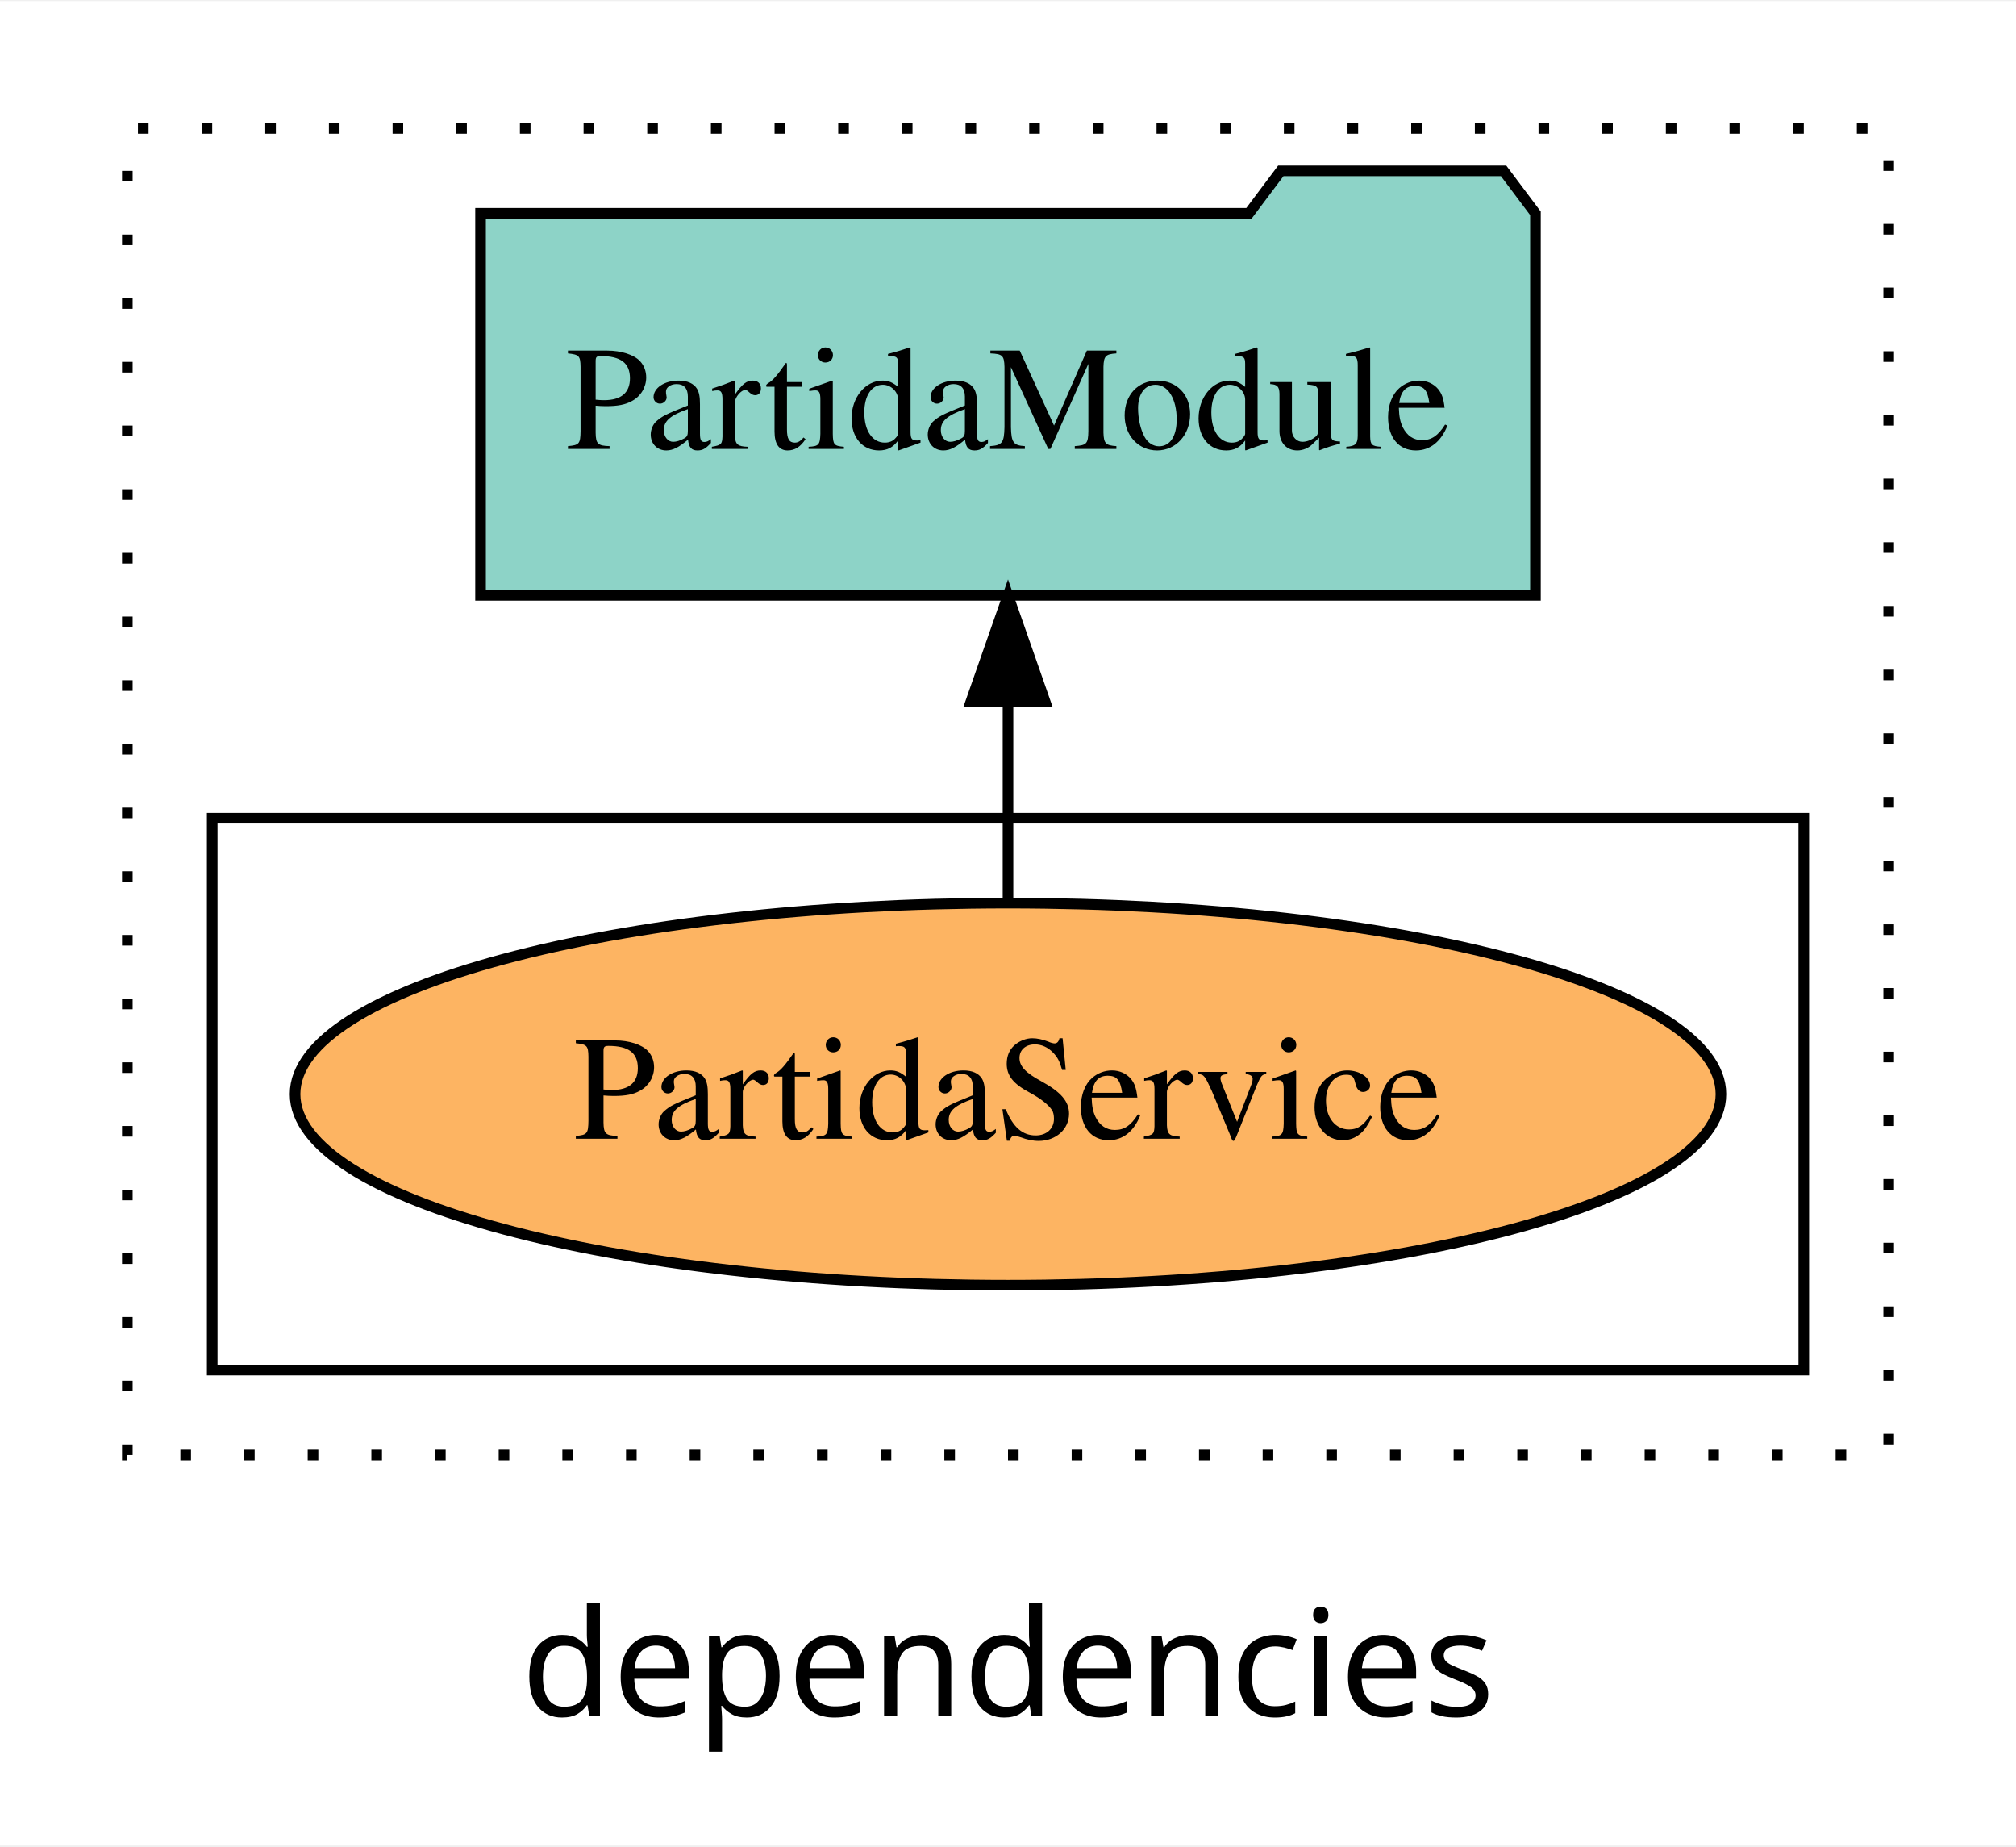
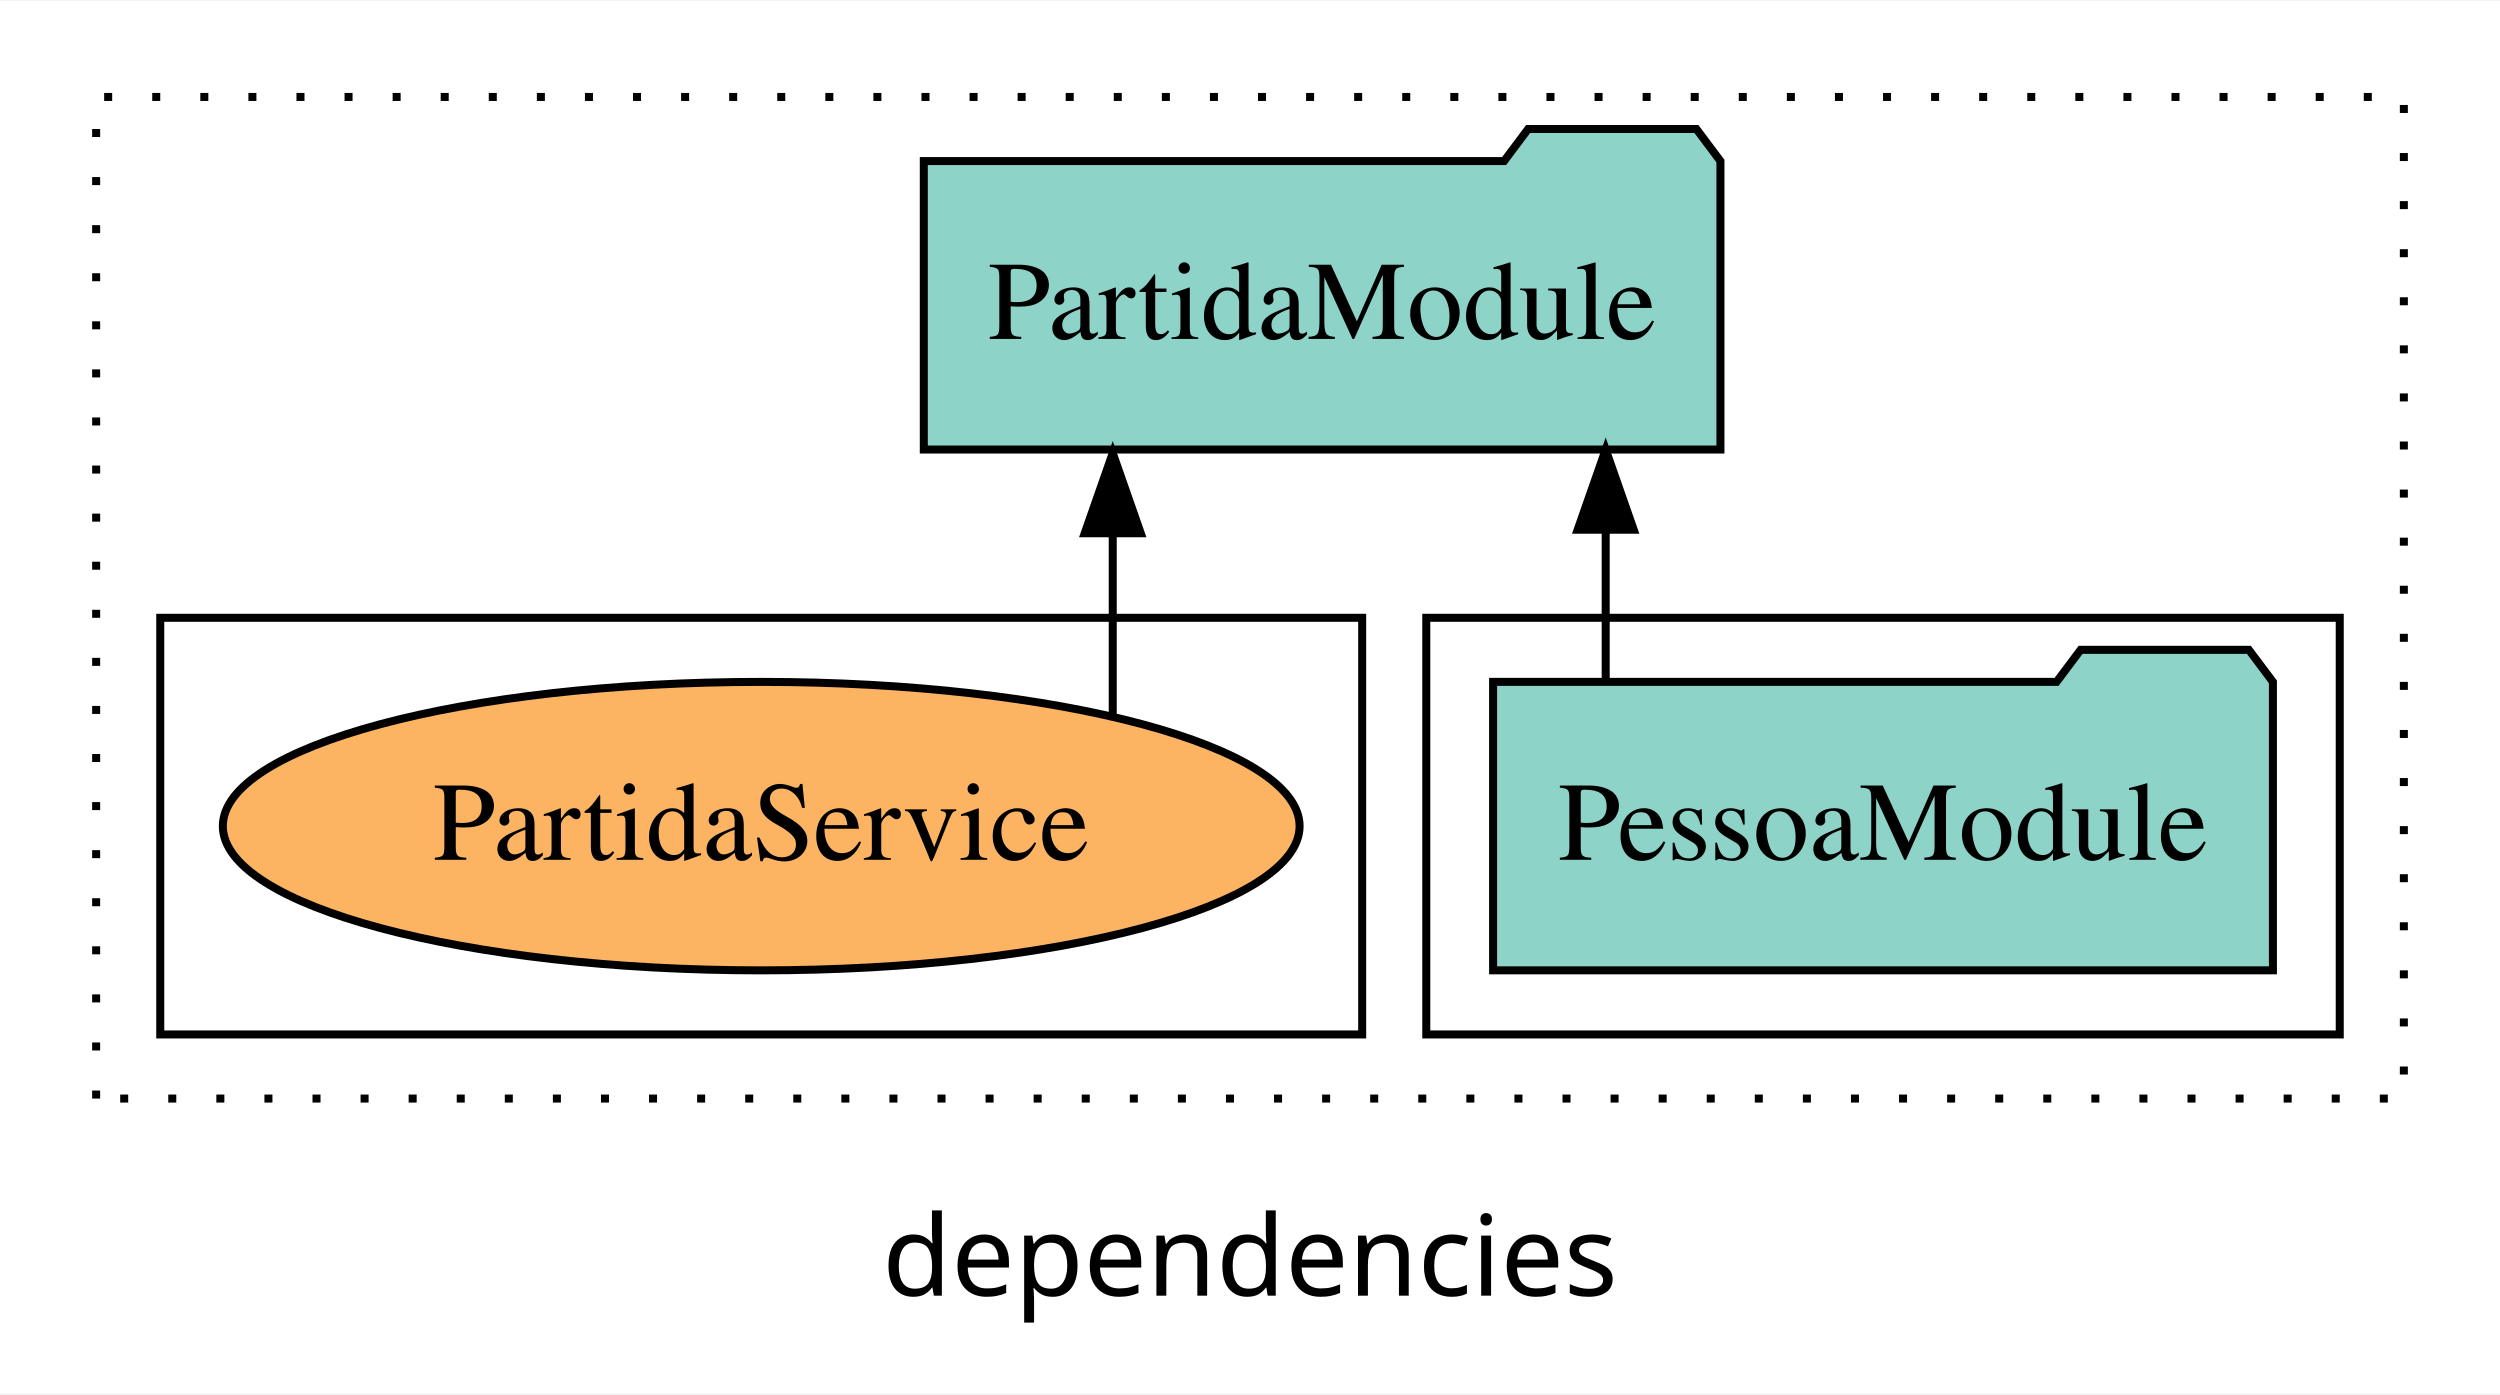
- <svg xmlns="http://www.w3.org/2000/svg" width="190pt" height="174pt" viewBox="0.00 0.00 190.00 173.80">
+ <svg xmlns="http://www.w3.org/2000/svg" width="312pt" height="174pt" viewBox="0.00 0.00 312.00 173.80">
  <g id="graph0" class="graph" transform="scale(1 1) rotate(0) translate(4 169.8)">
-     <polygon fill="white" stroke="transparent" points="-4,4 -4,-169.8 186,-169.8 186,4 -4,4" />
-     <text text-anchor="middle" x="91" y="-8.2" font-family="sans-serif" font-size="14.00">dependencies</text>
+     <polygon fill="white" stroke="transparent" points="-4,4 -4,-169.8 308,-169.8 308,4 -4,4" />
+     <text text-anchor="middle" x="152" y="-8.2" font-family="sans-serif" font-size="14.00">dependencies</text>
    <g id="clust1" class="cluster">
-       <polygon fill="none" stroke="black" stroke-dasharray="1,5" points="8,-32.8 8,-157.8 174,-157.8 174,-32.8 8,-32.8" />
+       <polygon fill="none" stroke="black" stroke-dasharray="1,5" points="8,-32.8 8,-157.8 296,-157.8 296,-32.8 8,-32.8" />
+     </g>
+     <g id="clust3" class="cluster">
+       <polygon fill="none" stroke="black" points="174,-40.8 174,-92.8 288,-92.8 288,-40.8 174,-40.8" />
    </g>
    <g id="clust6" class="cluster">
      <polygon fill="none" stroke="black" points="16,-40.8 16,-92.8 166,-92.8 166,-40.8 16,-40.8" />
    </g>
    <g id="node1" class="node">
+       <polygon fill="#8dd3c7" stroke="black" points="279.66,-84.8 276.66,-88.8 255.66,-88.8 252.66,-84.8 182.34,-84.8 182.34,-48.8 279.66,-48.8 279.66,-84.8" />
+       <text text-anchor="middle" x="231" y="-62.6" font-family="Times,serif" font-size="14.00">PessoaModule</text>
+     </g>
+     <g id="node2" class="node">
+       <polygon fill="#8dd3c7" stroke="black" points="210.71,-149.8 207.71,-153.8 186.71,-153.8 183.71,-149.8 111.29,-149.8 111.29,-113.8 210.71,-113.8 210.71,-149.8" />
+       <text text-anchor="middle" x="161" y="-127.6" font-family="Times,serif" font-size="14.00">PartidaModule</text>
+     </g>
+     <g id="edge1" class="edge">
+       <path fill="none" stroke="black" d="M196.39,-84.91C196.39,-84.91 196.39,-103.79 196.39,-103.79" />
+       <polygon fill="black" stroke="black" points="192.89,-103.79 196.39,-113.79 199.89,-103.79 192.89,-103.79" />
+     </g>
+     <g id="node3" class="node">
      <ellipse fill="#fdb462" stroke="black" cx="91" cy="-66.8" rx="67.19" ry="18" />
      <text text-anchor="middle" x="91" y="-62.6" font-family="Times,serif" font-size="14.00">PartidaService</text>
    </g>
-     <g id="node2" class="node">
-       <polygon fill="#8dd3c7" stroke="black" points="140.71,-149.8 137.71,-153.8 116.71,-153.8 113.71,-149.8 41.29,-149.8 41.29,-113.8 140.71,-113.8 140.71,-149.8" />
-       <text text-anchor="middle" x="91" y="-127.6" font-family="Times,serif" font-size="14.00">PartidaModule</text>
-     </g>
-     <g id="edge1" class="edge">
-       <path fill="none" stroke="black" d="M91,-84.91C91,-84.91 91,-103.79 91,-103.79" />
-       <polygon fill="black" stroke="black" points="87.5,-103.79 91,-113.79 94.5,-103.79 87.5,-103.79" />
+     <g id="edge2" class="edge">
+       <path fill="none" stroke="black" d="M134.87,-80.58C134.87,-80.58 134.87,-103.35 134.87,-103.35" />
+       <polygon fill="black" stroke="black" points="131.37,-103.35 134.87,-113.35 138.37,-103.35 131.37,-103.35" />
    </g>
  </g>
</svg>
